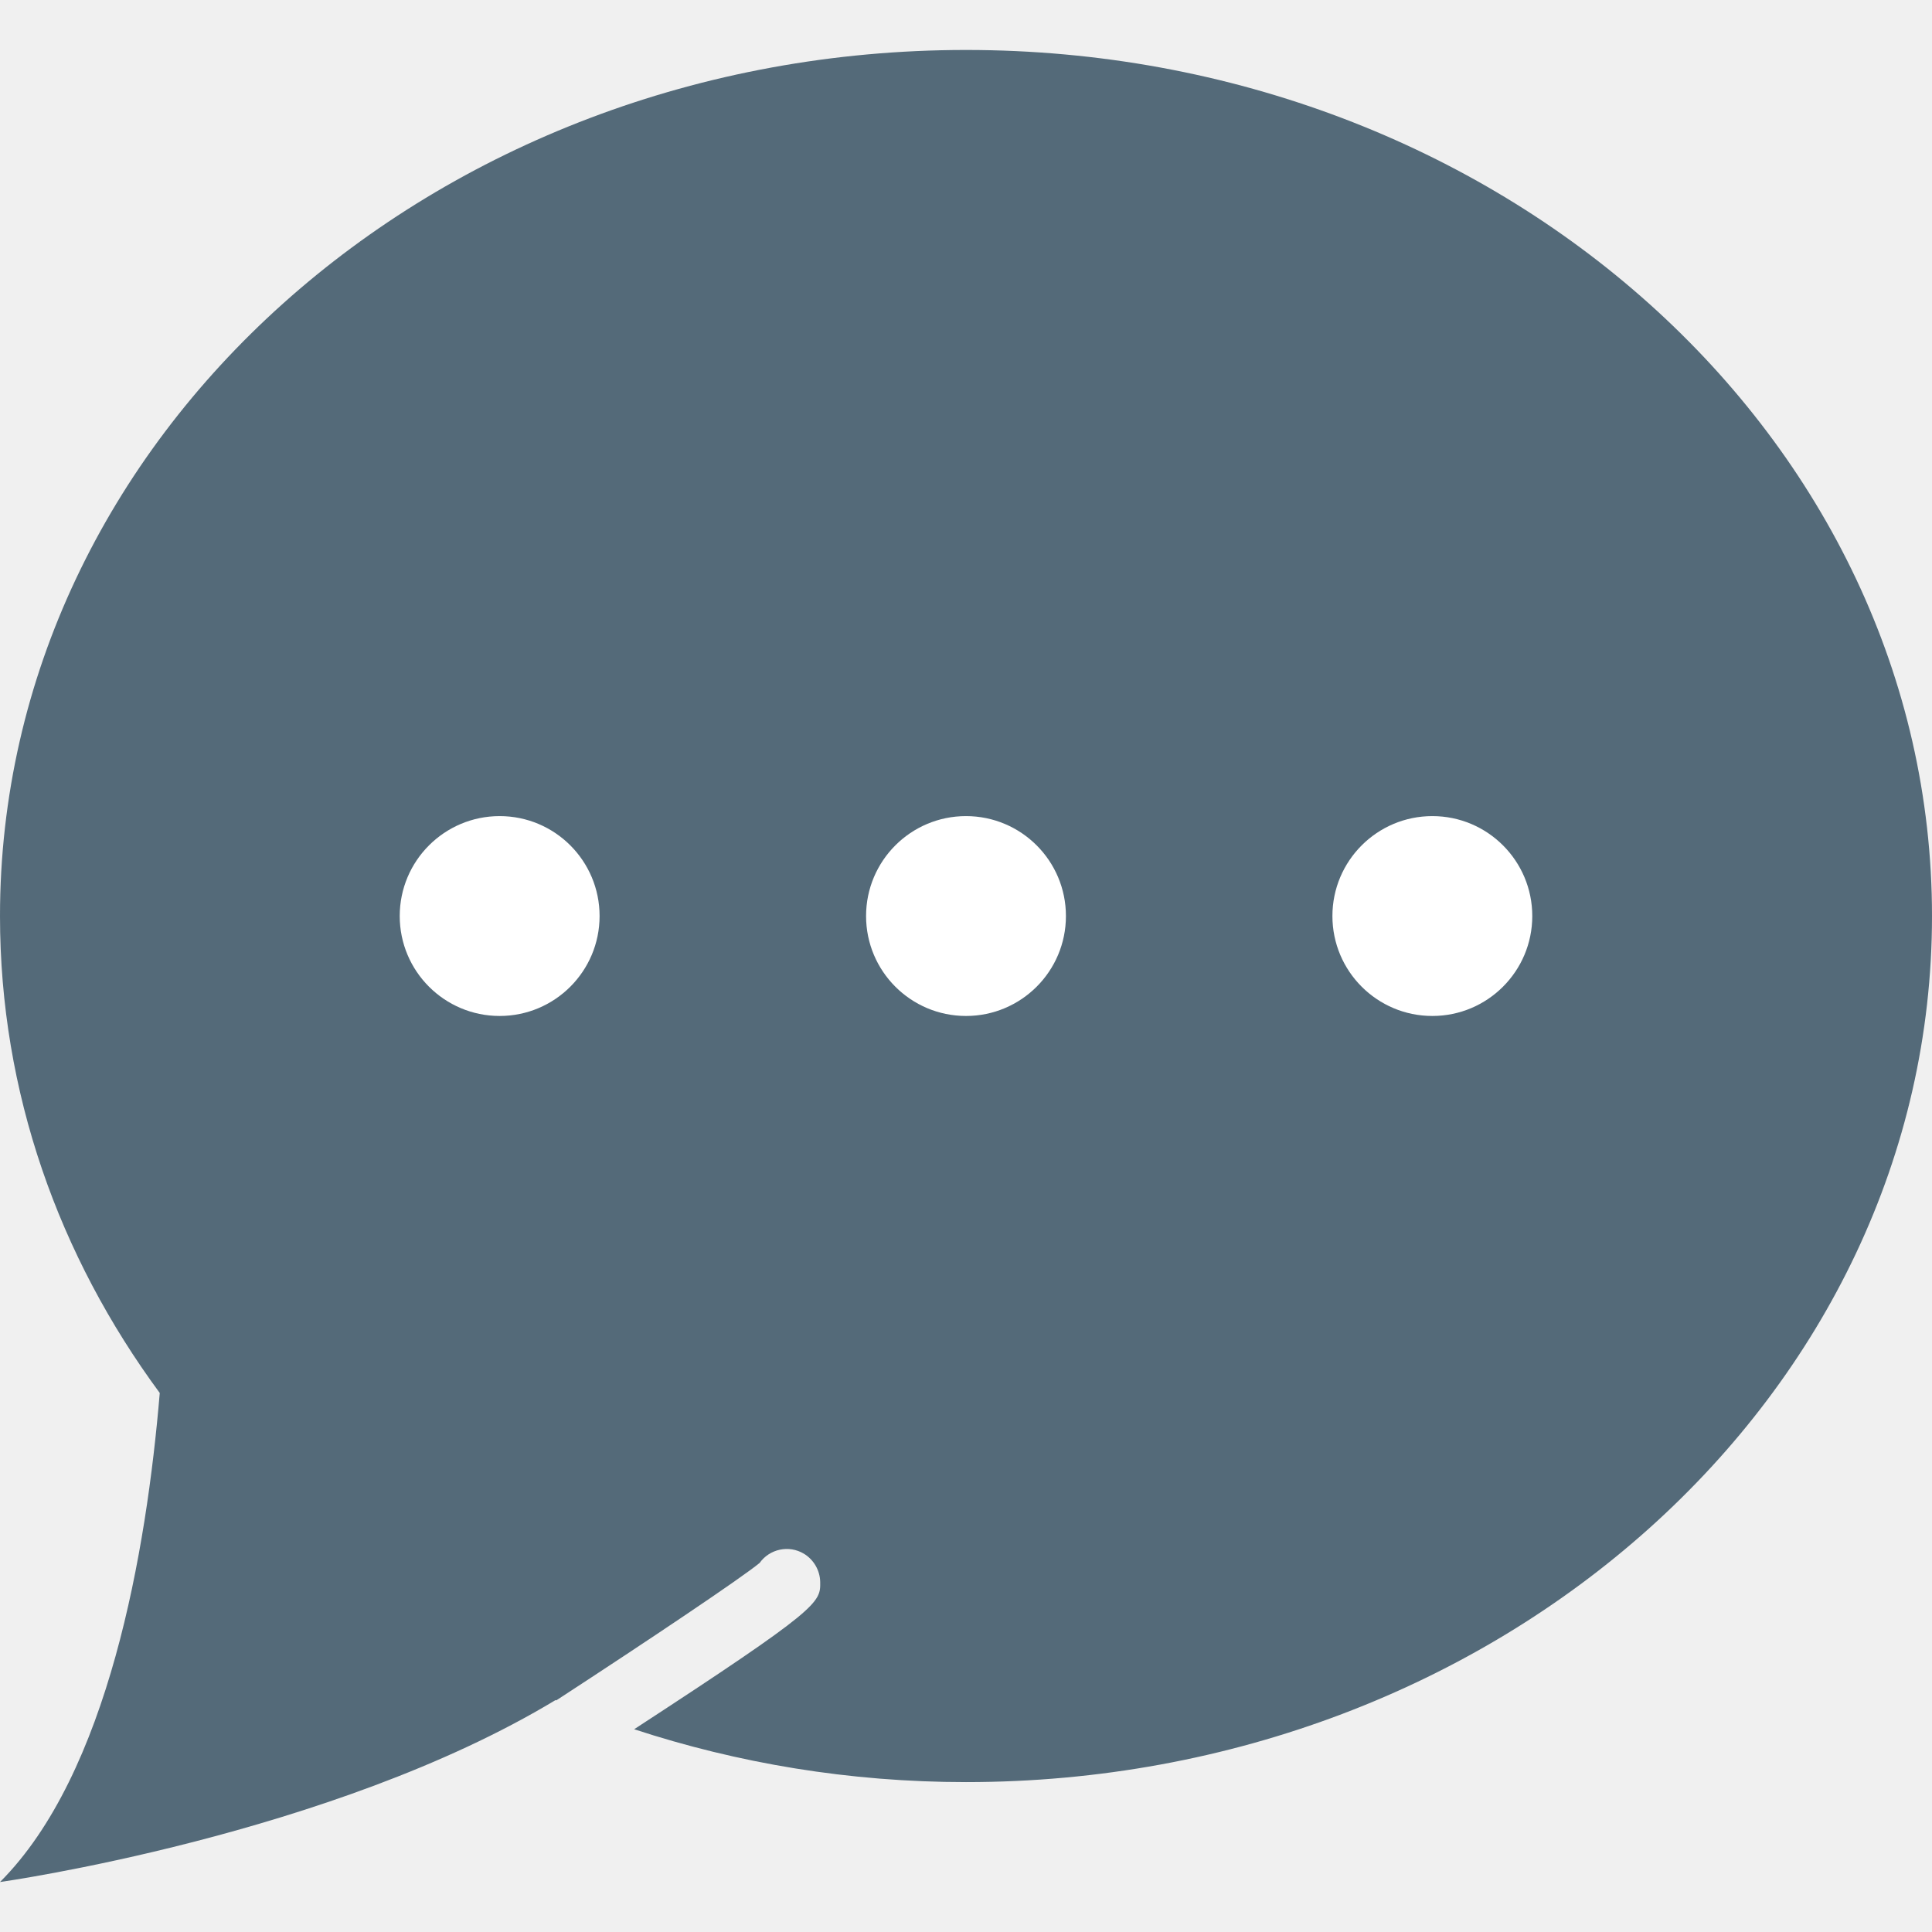
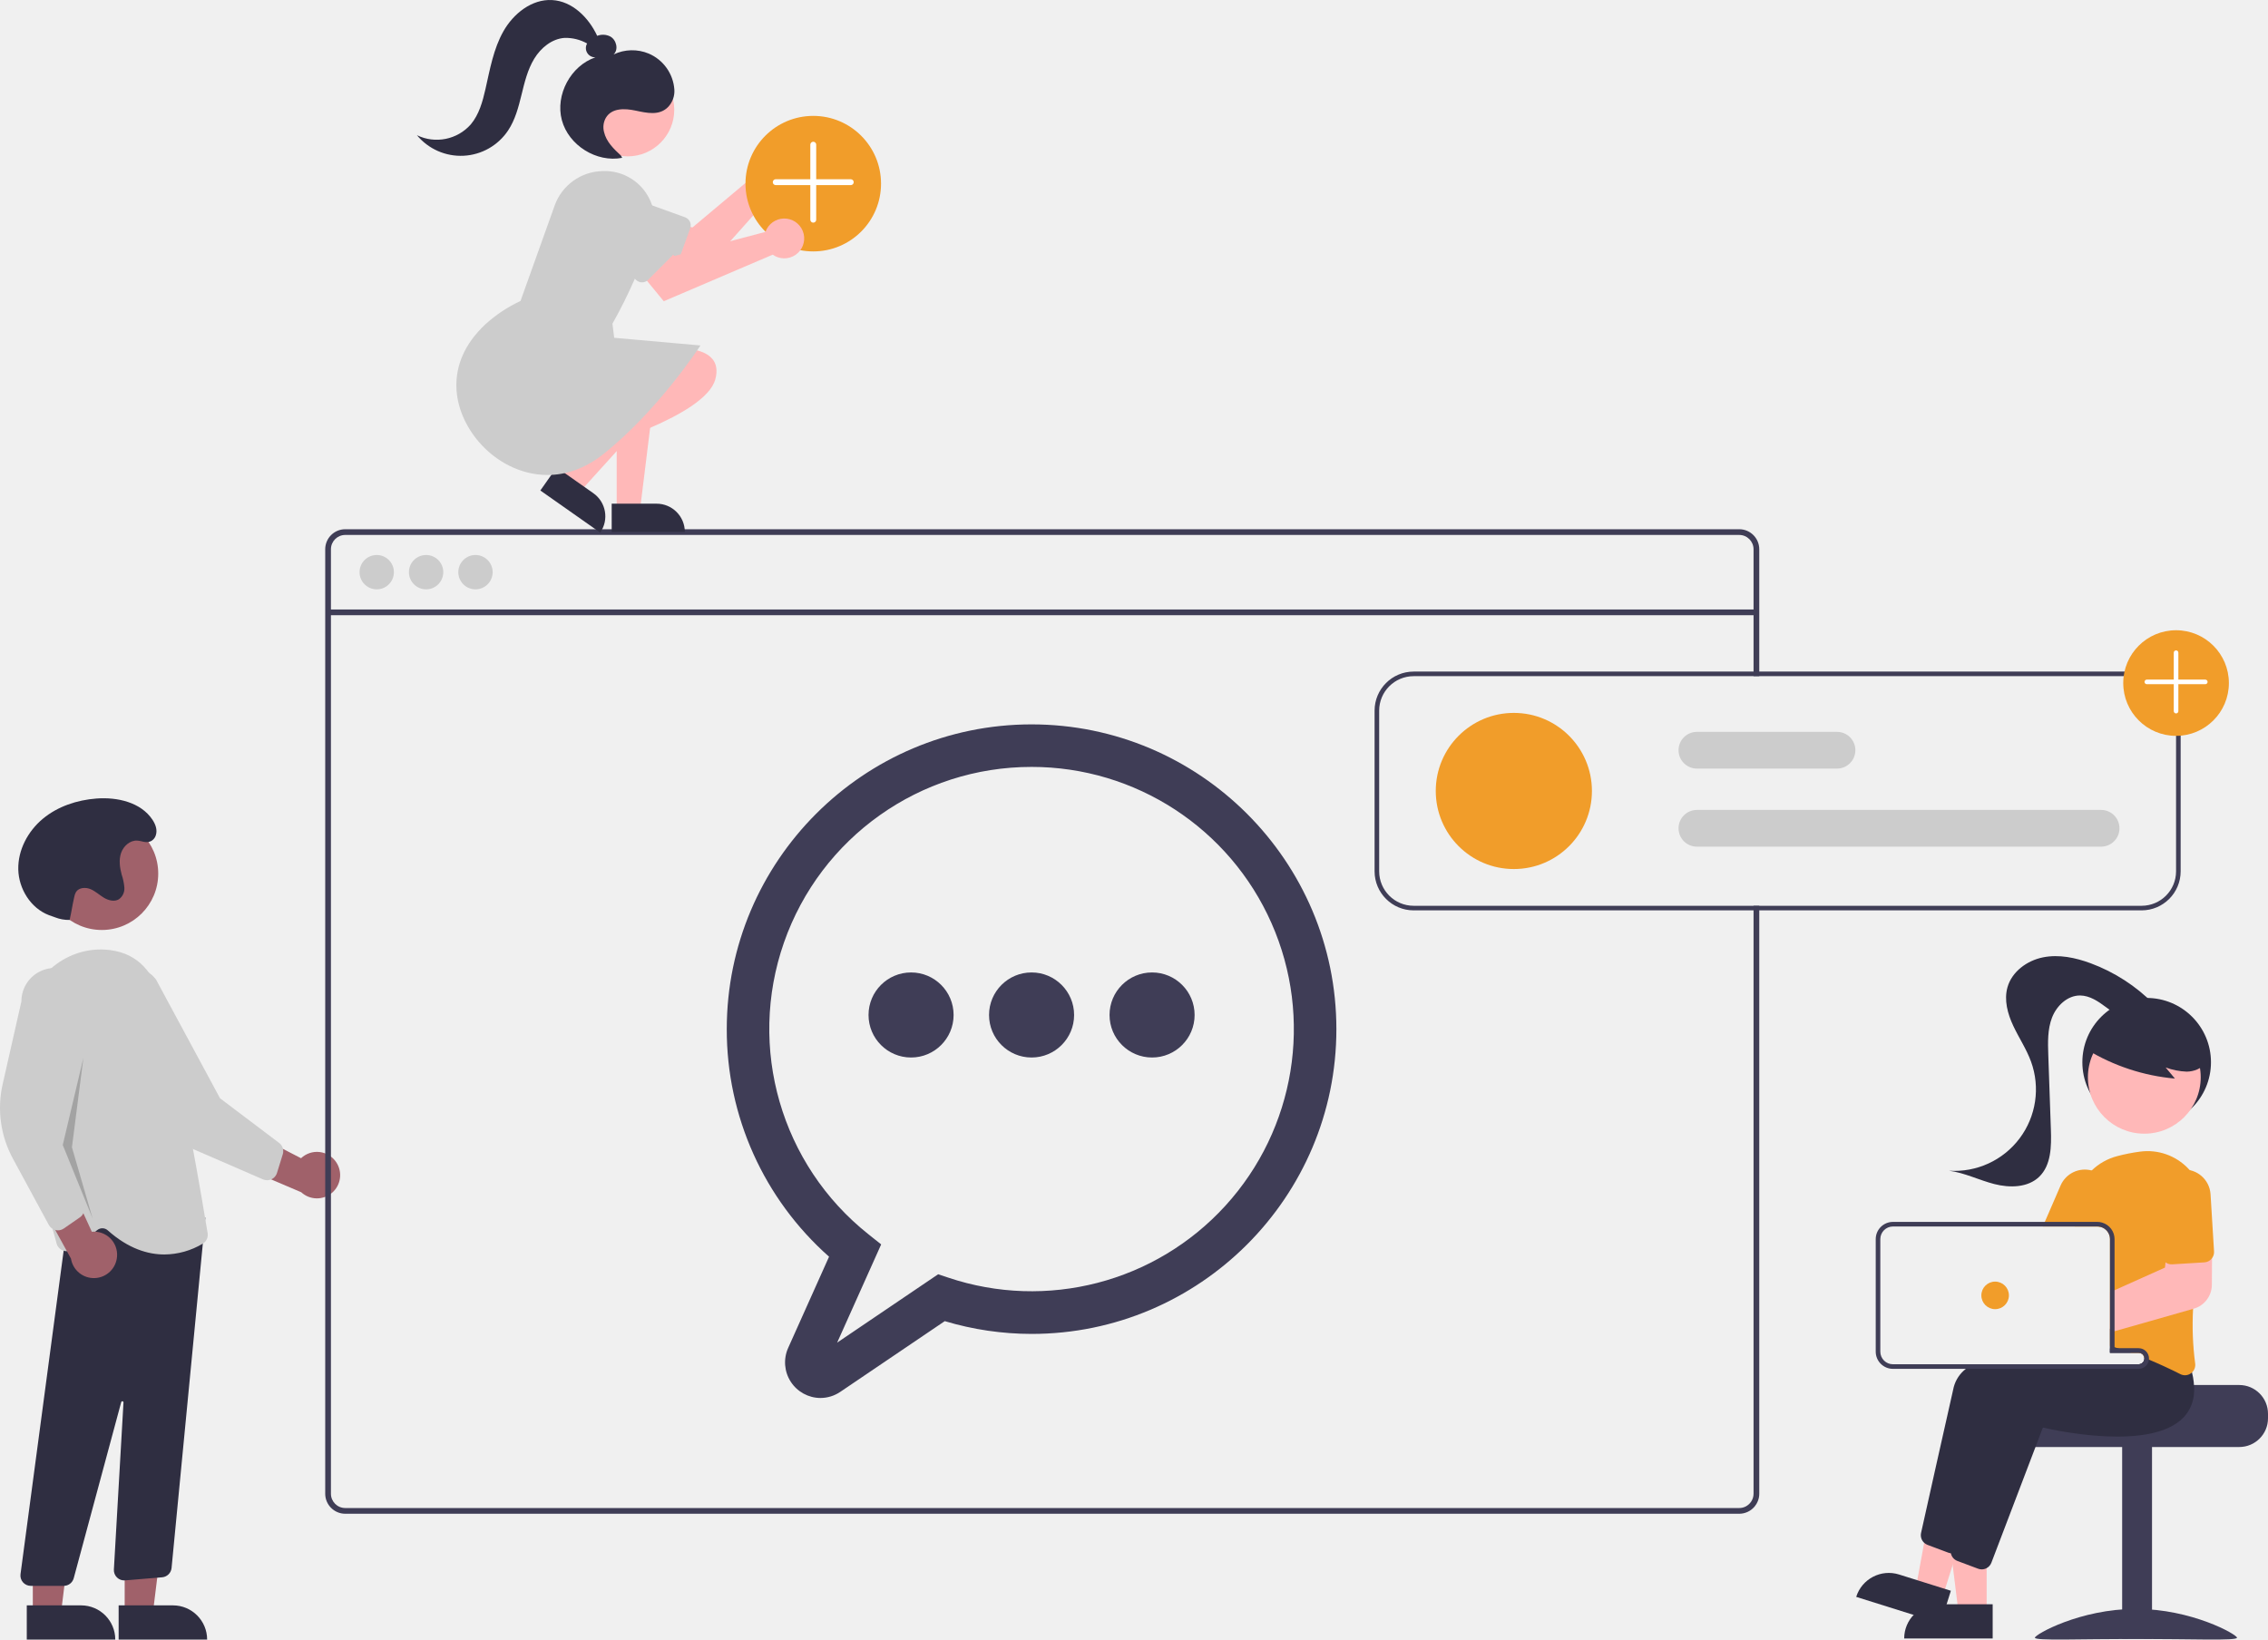
- <svg xmlns="http://www.w3.org/2000/svg" version="1.1" id="Capa_1" x="0px" y="0px" viewBox="0 0 58 58" style="enable-background:new 0 0 58 58;" xml:space="preserve">
-   <g>
-     <path style="fill:#546A79;" d="M29,1.5c-16.016,0-29,11.641-29,26c0,5.292,1.768,10.211,4.796,14.318   C4.398,46.563,3.254,53.246,0,56.5c0,0,9.943-1.395,16.677-5.462c0.007,0.003,0.015,0.006,0.022,0.009   c2.764-1.801,5.532-3.656,6.105-4.126c0.3-0.421,0.879-0.548,1.33-0.277c0.296,0.178,0.483,0.503,0.489,0.848   c0.01,0.622-0.005,0.784-5.585,4.421C22.146,52.933,25.498,53.5,29,53.5c16.016,0,29-11.641,29-26S45.016,1.5,29,1.5z" />
-     <circle style="fill:#FFFFFF;" cx="15" cy="27.5" r="3" />
-     <circle style="fill:#FFFFFF;" cx="29" cy="27.5" r="3" />
-     <circle style="fill:#FFFFFF;" cx="43" cy="27.5" r="3" />
-   </g>
-   <g>
- </g>
-   <g>
- </g>
-   <g>
- </g>
-   <g>
- </g>
-   <g>
- </g>
-   <g>
- </g>
-   <g>
- </g>
-   <g>
- </g>
-   <g>
- </g>
-   <g>
- </g>
-   <g>
- </g>
-   <g>
- </g>
-   <g>
- </g>
-   <g>
- </g>
-   <g>
- </g>
+ <svg xmlns="http://www.w3.org/2000/svg" id="ae7a9edd-cd64-4e9d-bfd2-214d077cf3c5" data-name="Layer 1" width="987.587" height="714.028" viewBox="0 0 987.587 714.028">
+   <path d="M252.615,599.14a10.056,10.056,0,0,0-15.32-1.744l-31.754-16.39,1.974,18.464,29.852,12.734a10.11,10.11,0,0,0,15.249-13.064Z" transform="translate(-106.2065 -92.98608)" fill="#a0616a" />
+   <path d="M224.395,606.572a4.505,4.505,0,0,1-3.669.039L190.564,593.527a46.373,46.373,0,0,1-23.462-22.698l-15.857-33.471a14.497,14.497,0,1,1,22.901-17.781l27.873,51.714,25.737,19.442a4.515,4.515,0,0,1,1.587,4.921l-2.526,8.159a4.506,4.506,0,0,1-1.524,2.211A4.455,4.455,0,0,1,224.395,606.572Z" transform="translate(-106.2065 -92.98608)" fill="#ccc" />
+   <circle cx="44.34" cy="380.447" r="24.561" fill="#a0616a" />
+   <polygon points="54.289 702.644 66.548 702.643 72.381 655.355 54.286 655.356 54.289 702.644" fill="#a0616a" />
+   <path d="M157.868,792.126h38.531a0,0,0,0,1,0,0V807.013a0,0,0,0,1,0,0H172.755a14.887,14.887,0,0,1-14.887-14.887v0A0,0,0,0,1,157.868,792.126Z" transform="translate(248.097 1506.145) rotate(179.9974)" fill="#2f2e41" />
+   <polygon points="14.289 702.644 26.548 702.643 32.381 655.355 14.286 655.356 14.289 702.644" fill="#a0616a" />
+   <path d="M117.868,792.126h38.531a0,0,0,0,1,0,0V807.013a0,0,0,0,1,0,0H132.755a14.887,14.887,0,0,1-14.887-14.887v0a0,0,0,0,1,0,0Z" transform="translate(168.097 1506.147) rotate(179.9974)" fill="#2f2e41" />
+   <path d="M116.214,782.094a4.499,4.499,0,0,1-1.075-3.559l21.465-160.985,53.329,9.057,5.691-3.415L180.906,775.936a4.512,4.512,0,0,1-4.096,3.964l-16.148,1.346a4.499,4.499,0,0,1-4.866-4.742l4.181-72.742a.5.5,0,0,0-.982-.16l-20.683,76.7a4.508,4.508,0,0,1-4.345,3.329H119.6A4.498,4.498,0,0,1,116.214,782.094Z" transform="translate(-106.2065 -92.98608)" fill="#2f2e41" />
+   <path d="M153.147,628.819a3.533,3.533,0,0,0-4.516-.188l-10.662,8.293a4.496,4.496,0,0,1-7.087-2.307c-5.23-18.315-17.078-64.418-14.159-96.866,1.655-18.393,17.537-32.371,35.405-31.198,12.216.814,20.252,7.861,23.886,20.944,8.923,32.122,18.728,91.044,20.603,102.53a4.48,4.48,0,0,1-2.136,4.589,32.939,32.939,0,0,1-16.692,4.697C170.669,639.313,162.132,636.834,153.147,628.819Z" transform="translate(-106.2065 -92.98608)" fill="#ccc" />
+   <path d="M157.17,640.245a10.056,10.056,0,0,0-10.979-10.827l-14.872-32.493-9.842,15.747,15.631,28.442a10.11,10.11,0,0,0,20.061-.869Z" transform="translate(-106.2065 -92.98608)" fill="#a0616a" />
+   <path d="M130.377,628.678a4.505,4.505,0,0,1-2.911-2.233L111.807,597.536a46.374,46.374,0,0,1-4.454-32.339l8.178-36.123a14.497,14.497,0,1,1,28.993.142l-9.981,57.893,8.254,31.181a4.515,4.515,0,0,1-1.789,4.852l-7.023,4.861a4.506,4.506,0,0,1-2.564.8A4.455,4.455,0,0,1,130.377,628.678Z" transform="translate(-106.2065 -92.98608)" fill="#ccc" />
+   <polygon points="36.325 460.644 27.325 498.644 40.325 530.644 31.325 499.644 36.325 460.644" opacity="0.2" />
+   <path d="M136.531,493.63a16.539,16.539,0,0,1-6.388-1.156c-.894-.345-1.822-.628-2.715-.973-7.882-3.045-13.074-11.439-13.26-19.886s4.189-16.646,10.685-22.05,14.91-8.177,23.335-8.819c9.075-.691,19.294,1.61,24.365,9.168,1.35,2.012,2.294,4.453,1.494,6.882a4.404,4.404,0,0,1-1.241,1.906c-2.265,2.015-4.522.5-6.831.366-3.173-.184-6.023,2.385-7.048,5.394s-.573,6.322.254,9.391a23.459,23.459,0,0,1,1.183,5.71,5.741,5.741,0,0,1-2.379,5.055c-1.983,1.199-4.587.505-6.571-.692s-3.698-2.86-5.842-3.741-5.022-.685-6.27,1.267a6.935,6.935,0,0,0-.793,2.289c-1.118,5.095-.861,4.795-1.98,9.89Z" transform="translate(-106.2065 -92.98608)" fill="#2f2e41" />
+   <path d="M863.54,323.466h-607a8.728,8.728,0,0,0-8.72,8.72v411.32a8.728,8.728,0,0,0,8.72,8.72h607a8.712,8.712,0,0,0,6.63-3.06,2.04,2.04,0,0,0,.19-.24,8.165,8.165,0,0,0,1.25-2.11,8.499,8.499,0,0,0,.66-3.31v-256.05h-2.49v256.05a6.179,6.179,0,0,1-1.03,3.42,6.453,6.453,0,0,1-2.36,2.12,6.182,6.182,0,0,1-2.85.69h-607a6.238,6.238,0,0,1-6.23-6.23v-411.32a6.238,6.238,0,0,1,6.23-6.23h607a6.239,6.239,0,0,1,6.24,6.23v55.27H872.27v-55.27A8.729,8.729,0,0,0,863.54,323.466Z" transform="translate(-106.2065 -92.98608)" fill="#3f3d56" />
+   <rect x="142.855" y="265.433" width="621.957" height="2.493" fill="#3f3d56" />
+   <circle cx="164.044" cy="249.18" r="7.478" fill="#ccc" />
+   <circle cx="185.544" cy="249.18" r="7.478" fill="#ccc" />
+   <circle cx="207.045" cy="249.18" r="7.478" fill="#ccc" />
+   <path d="M463.463,701.81a15.479,15.479,0,0,1-14.066-21.782l17.816-39.75a131.986,131.986,0,0,1-44.541-99.096c0-73.185,59.541-132.727,132.727-132.727s132.727,59.542,132.727,132.727S628.584,673.91,555.398,673.91a131.985,131.985,0,0,1-37.798-5.567l-45.47,30.782A15.433,15.433,0,0,1,463.463,701.81ZM555.398,426.976a114.141,114.141,0,0,0-71.106,203.479l5.613,4.476-19.17,42.773,43.991-29.782,4.344,1.459A114.175,114.175,0,1,0,555.398,426.976Z" transform="translate(-106.2065 -92.98608)" fill="#3f3d56" />
+   <circle cx="449.192" cy="442.024" r="18.52" fill="#3f3d56" />
+   <circle cx="396.718" cy="442.024" r="18.52" fill="#3f3d56" />
+   <circle cx="501.665" cy="442.024" r="18.52" fill="#3f3d56" />
+   <path d="M1021.118,461.708h-176a8,8,0,1,1,0-16h176a8,8,0,0,1,0,16Z" transform="translate(-106.2065 -92.98608)" fill="#ccc" />
+   <path d="M906.118,427.708h-61a8,8,0,1,1,0-16h61a8,8,0,0,1,0,16Z" transform="translate(-106.2065 -92.98608)" fill="#ccc" />
+   <circle cx="659.195" cy="344.47" r="34" fill="#f19d2a" />
+   <path d="M1038.76,385.456h-317a17.024,17.024,0,0,0-17,17v70a17.024,17.024,0,0,0,17,17h317a17.024,17.024,0,0,0,17-17v-70A17.024,17.024,0,0,0,1038.76,385.456Zm15,87a15.018,15.018,0,0,1-15,15h-317a15.018,15.018,0,0,1-15-15v-70a15.018,15.018,0,0,1,15-15h317a15.018,15.018,0,0,1,15,15Z" transform="translate(-106.2065 -92.98608)" fill="#3f3d56" />
+   <circle cx="947.554" cy="297.47" r="23" fill="#f19d2a" />
+   <path d="M1053.053,403.391a.996.996,0,0,1-.293-.707V377.228a1.0 1,0,1,1,2,0V402.684a1,1,0,0,1-1.707.707Z" transform="translate(-106.2065 -92.98608)" fill="#fff" />
+   <path d="M1040.325,390.663a1,1,0,0,1,.707-1.707h25.456a1.0 1,0,1,1,0,2h-25.456A.996.996,0,0,1,1040.325,390.663Z" transform="translate(-106.2065 -92.98608)" fill="#fff" />
+   <path d="M1081.294,696.163h-48.01c0,1.38-49.48,2.5-49.48,2.5a12.86,12.86,0,0,0-2.11,2,12.41,12.41,0,0,0-2.9,8v2a12.505,12.505,0,0,0,12.5,12.5h90a12.511,12.511,0,0,0,12.5-12.5v-2A12.517,12.517,0,0,0,1081.294,696.163Z" transform="translate(-106.2065 -92.98608)" fill="#3f3d56" />
+   <rect x="924.082" y="629.68" width="13" height="84" fill="#3f3d56" />
+   <path d="M1080.289,806.209c0,1.405-19.699.543-44,.543s-44,.861-44-.543,19.699-12.543,44-12.543S1080.289,804.805,1080.289,806.209Z" transform="translate(-106.2065 -92.98608)" fill="#3f3d56" />
+   <circle cx="934.753" cy="462.608" r="28" fill="#2f2e41" />
+   <polygon points="865.073 702.175 852.813 702.174 846.98 654.886 865.075 654.887 865.073 702.175" fill="#ffb8b8" />
+   <path d="M844.056,698.671h23.644a0,0,0,0,1,0,0v14.887a0,0,0,0,1,0,0H829.169a0,0,0,0,1,0,0v0A14.887,14.887,0,0,1,844.056,698.671Z" fill="#2f2e41" />
+   <polygon points="845.935 695.332 834.238 691.661 842.83 644.796 860.094 650.214 845.935 695.332" fill="#ffb8b8" />
+   <path d="M930.708,779.653H954.352a0,0,0,0,1,0,0v14.887a0,0,0,0,1,0,0H915.821a0,0,0,0,1,0,0v0A14.887,14.887,0,0,1,930.708,779.653Z" transform="translate(172.3638 -336.8571) rotate(17.42262)" fill="#2f2e41" />
+   <path d="M1048.46,687.965a37.872,37.872,0,0,0-1.52-7.02l-2.29-2.88-5.96-7.48-.26.01c-.44.02-2.271.12-5.1.34h-.03c-1.75.14-3.89.32-6.32.55-.64.07-1.31.13-2,.2v10.44h12.5a2.504,2.504,0,0,1,2.48,2.18c.01.11.02.21.02.32a2.501,2.501,0,0,1-2.5,2.5h-72.6a28.404,28.404,0,0,0-2.66,2,14.882,14.882,0,0,0-5.25,7.86c-4.24,18.64-11.97,53.4-14.25,63.61a4.538,4.538,0,0,0,1.35,4.28,4.436,4.436,0,0,0,1.47.91l9.02,3.38a4.792,4.792,0,0,0,1.15.27c.05,0,.09.01.14.01a2.614,2.614,0,0,0,.28.01,4.532,4.532,0,0,0,4.21-2.9l7.12-18.68,10.97-28.8,4.34-11.39c5.03,1.18,47.23,10.52,61.36-4.53a16.068,16.068,0,0,0,3.24-5.11A20.802,20.802,0,0,0,1048.46,687.965Z" transform="translate(-106.2065 -92.98608)" fill="#2f2e41" />
+   <path d="M1060.7,690.685c-.22-.89-.47-1.81-.76-2.74l-8.25-10.36-.26.01c-.52.03-2.99.16-6.78.47-4.3.36-10.31.94-17.06,1.85-.2.02-.41.05-.61.08-.66.09-1.33.18-2,.28v1.85h12.5a2.504,2.504,0,0,1,2.48,2.18c.01.11.02.21.02.32a2.501,2.501,0,0,1-2.5,2.5H993.3c-1.93.63-3.79,1.29-5.57,2-9.34,3.7-16.33,8.55-17.76,14.86-.48,2.12-1.01,4.45-1.57,6.93-2.08,9.22-4.61,20.51-6.9,30.77v.01c-.47,2.12-.94,4.18-1.39,6.18-1.91,8.6-3.53,15.89-4.39,19.72-.02.11-.04.21-.06.32v.02a4.667,4.667,0,0,0,.28,2.29l.01.01v.01a4.43,4.43,0,0,0,1.3,1.79,4.593,4.593,0,0,0,1.29.75l9.02,3.38a4.58,4.58,0,0,0,1.57.29,4.435,4.435,0,0,0,2.15-.55,4.501,4.501,0,0,0,2.06-2.35l19.42-50.96,3.01-7.91c5.03,1.18,47.23,10.51,61.36-4.53a16.891,16.891,0,0,0,4.48-11.07A29.687,29.687,0,0,0,1060.7,690.685Z" transform="translate(-106.2065 -92.98608)" fill="#2f2e41" />
+   <path d="M1059.59,602.465c-.16-.19-.33-.38-.51-.56a24.472,24.472,0,0,0-20.97-7.39,79.362,79.362,0,0,0-9.91,1.95,24.981,24.981,0,0,0-11.18,6.27,24.414,24.414,0,0,0-7.41,18.2c.04,1.37.05,2.77.03,4.19,0,.66-.01,1.33-.02,2h9.86a5.32,5.32,0,0,1,1.27.15,5.511,5.511,0,0,1,4.23,5.35v46.52c.67.19,1.34.38,2,.58.21.07.41.13.61.19.23.07.46.14.68.21q3.045.945,5.95,2h3.26a2.504,2.504,0,0,1,2.48,2.18c.68.27,1.34.54,1.99.81,2.31.96,4.5,1.92,6.51,2.85,2.71,1.24,5.12,2.42,7.14,3.45a4.587,4.587,0,0,0,2.05.5,4.404,4.404,0,0,0,2.6-.86,5.529,5.529,0,0,0,.45-.37,4.505,4.505,0,0,0,1.37-3.98,128.086,128.086,0,0,1-.9-23.7c.28-6.65.88-13.47,1.66-20.06.42-3.57.89-7.07,1.38-10.44.47-3.22.97-6.31,1.46-9.23A24.607,24.607,0,0,0,1059.59,602.465Z" transform="translate(-106.2065 -92.98608)" fill="#f19d2a" />
+   <path d="M1018.6,603.285a11.859,11.859,0,0,0-1.58-.55,11.499,11.499,0,0,0-13.54,6.53l-6.87,15.86-.86,2h23.73a5.32,5.32,0,0,1,1.27.15l.8-1.85,3.04-7.02A11.511,11.511,0,0,0,1018.6,603.285Z" transform="translate(-106.2065 -92.98608)" fill="#f19d2a" />
+   <circle cx="933.729" cy="469.16" r="24.561" fill="#ffb8b8" />
+   <path d="M1014.933,550.079a88.591,88.591,0,0,0,38.326,12.628l-4.04-4.841a29.688,29.688,0,0,0,9.171,1.821c3.13-.049,6.41-1.254,8.186-3.832a9.342,9.342,0,0,0,.625-8.63,17.694,17.694,0,0,0-5.566-6.96,33.139,33.139,0,0,0-30.844-5.512,19.806,19.806,0,0,0-9.212,5.909c-2.328,2.872-6.811,5.432-5.619,8.932Z" transform="translate(-106.2065 -92.98608)" fill="#2f2e41" />
+   <path d="M1044.066,530.258a75.485,75.485,0,0,0-27.463-17.759c-6.639-2.459-13.865-3.979-20.805-2.582s-13.504,6.198-15.44,13.008c-1.583,5.568.052,11.564,2.509,16.806s5.738,10.102,7.725,15.54a35.468,35.468,0,0,1-35.689,47.562c6.819.914,13.105,4.119,19.771,5.825s14.533,1.59,19.486-3.185c5.241-5.052,5.346-13.267,5.092-20.542q-.565-16.222-1.13-32.445c-.192-5.515-.356-11.208,1.633-16.356s6.716-9.656,12.235-9.609c4.183.035,7.884,2.569,11.239,5.068s6.904,5.165,11.071,5.536,8.923-2.711,8.611-6.883Z" transform="translate(-106.2065 -92.98608)" fill="#2f2e41" />
+   <path d="M1064.21,632.505l-14.02.38-1.02,9.85-.23,2.28-21.96,9.86-2,.9v17.53l2-.57,6.32-1.8h.03l27.84-7.93.32-.09a10.879,10.879,0,0,0,7.86-10.35l.07-11.63.06-8.57Z" transform="translate(-106.2065 -92.98608)" fill="#ffb8b8" />
+   <path d="M1068.77,613.025a11.502,11.502,0,0,0-22.96,1.41l1.53,24.96a4.486,4.486,0,0,0,1.83,3.34,4.435,4.435,0,0,0,2.94.87l10.72-.66,3.25-.2a4.385,4.385,0,0,0,3.1-1.51,3.137,3.137,0,0,0,.24-.3,4.469,4.469,0,0,0,.88-2.96Z" transform="translate(-106.2065 -92.98608)" fill="#f19d2a" />
+   <path d="M1028.27,680.125h-1.29v-.13c-.66.09-1.33.18-2,.28v1.85h9.24Q1031.31,681.075,1028.27,680.125Zm0,0h-1.29v-.13c-.66.09-1.33.18-2,.28v1.85h9.24Q1031.31,681.075,1028.27,680.125Zm9.21,0h-10.5v-47.5a7.511,7.511,0,0,0-5.43-7.2,7.051,7.051,0,0,0-2.07-.3h-89a7.509,7.509,0,0,0-7.5,7.5v49a7.503,7.503,0,0,0,7.5,7.5h107a4.505,4.505,0,0,0,4.47-4.01,3.903,3.903,0,0,0,.03-.49A4.507,4.507,0,0,0,1037.48,680.125Zm2.5,4.5a2.501,2.501,0,0,1-2.5,2.5h-107a5.503,5.503,0,0,1-5.5-5.5v-49a5.503,5.503,0,0,1,5.5-5.5h89a5.32,5.32,0,0,1,1.27.15,5.511,5.511,0,0,1,4.23,5.35v49.5h12.5a2.504,2.504,0,0,1,2.48,2.18C1039.97,684.415,1039.98,684.515,1039.98,684.625Zm-11.71-4.5h-1.29v-.13c-.66.09-1.33.18-2,.28v1.85h9.24Q1031.31,681.075,1028.27,680.125Z" transform="translate(-106.2065 -92.98608)" fill="#3f3d56" />
+   <circle cx="868.77" cy="564.141" r="6" fill="#f19d2a" />
+   <path d="M439.06,164.354a8.701,8.701,0,0,0,.041,1.37l-31.402,26.354-9.364-3.391-6.964,13.464,20.474,9.745,34.33-38.524a8.676,8.676,0,1,0-7.114-9.018Z" transform="translate(-106.2065 -92.98608)" fill="#ffb8b8" />
+   <path d="M396.945,208.609l-30.324-10.945a11.159,11.159,0,1,1,7.577-20.993l30.324,10.945a3.719,3.719,0,0,1,2.236,4.761l-5.051,13.996a3.725,3.725,0,0,1-4.762,2.236Z" transform="translate(-106.2065 -92.98608)" fill="#ccc" />
+   <polygon points="268.53 222.252 278.664 222.251 283.485 183.161 268.528 183.162 268.53 222.252" fill="#ffb8b8" />
+   <path d="M372.565,312.342h31.851a0,0,0,0,1,0,0v12.306a0,0,0,0,1,0,0H384.871a12.306,12.306,0,0,1-12.306-12.306v0A0,0,0,0,1,372.565,312.342Z" transform="translate(670.7879 543.9854) rotate(179.9974)" fill="#2f2e41" />
+   <polygon points="243.484 209.16 251.774 214.989 278.202 185.786 265.967 177.184 243.484 209.16" fill="#ffb8b8" />
+   <path d="M342.143,304.569h31.851a0,0,0,0,1,0,0v12.306a0,0,0,0,1,0,0H354.448a12.306,12.306,0,0,1-12.306-12.306v0a0,0,0,0,1,0,0Z" transform="translate(366.0605 677.8653) rotate(-144.8891)" fill="#2f2e41" />
+   <path d="M396.912,244.822s25.291-2.984,20.751,13.428-55.121,30.585-55.121,30.585Z" transform="translate(-106.2065 -92.98608)" fill="#ffb8b8" />
+   <circle cx="273.298" cy="47.794" r="20.303" fill="#ffb8b8" />
+   <path d="M314.757,285.474c-11.553-13.452-15.595-34.098,2.828-51.269a60.725,60.725,0,0,1,15.28-10.147l14.849-41.525a22.628,22.628,0,0,1,20.911-15.042,21.655,21.655,0,0,1,21.007,13.509,18.796,18.796,0,0,1,.583,13.312,213.825,213.825,0,0,1-17.325,39.64l.768,6.142,37.532,3.336-.35.569c-.183.297-18.551,28.284-42.05,46.861-8.035,6.352-16.343,8.984-24.185,8.983C332.713,299.843,321.898,293.789,314.757,285.474Z" transform="translate(-106.2065 -92.98608)" fill="#ccc" />
+   <path d="M311.215,147.149c3.592-4.28,5.133-9.879,6.372-15.327,1.961-8.621,3.478-17.535,7.835-25.228,4.356-7.693,12.363-14.067,21.191-13.582,8.777.482,15.874,7.544,19.64,15.579a6.987,6.987,0,0,1,5.674.274c2.715,1.487,3.73,5.712,1.47,7.828a18.757,18.757,0,0,1,15.274-.381,18.463,18.463,0,0,1,11.184,15.668,10.066,10.066,0,0,1-2.676,7.552c-3.895,4.01-9.405,2.627-14.304,1.605-4.627-.965-10.263-1.225-12.87,3.183a8.263,8.263,0,0,0-.804,6.039c.999,4.401,4.257,7.467,7.418,10.401l.517.96c-11.162,2.177-23.35-5.446-26.278-16.435s3.851-23.665,14.616-27.331h0a4.025,4.025,0,0,1-3.614-6.032,19.136,19.136,0,0,0-9.767-2.437c-5.56.365-10.372,4.323-13.266,9.085-2.894,4.762-4.204,10.289-5.532,15.701-1.327,5.412-2.764,10.928-5.858,15.562a24.765,24.765,0,0,1-39.678,2.035A19.764,19.764,0,0,0,311.215,147.149Z" transform="translate(-106.2065 -92.98608)" fill="#2f2e41" />
+   <circle cx="354.129" cy="79.982" r="29.512" fill="#f19d2a" />
+   <path d="M459.428,189.565a1.278,1.278,0,0,1-.376-.907v-32.663a1.283,1.283,0,0,1,2.566,0v32.663a1.283,1.283,0,0,1-2.19.907Z" transform="translate(-106.2065 -92.98608)" fill="#fff" />
+   <path d="M443.096,173.234a1.283,1.283,0,0,1,.907-2.19h32.663a1.283,1.283,0,1,1,0,2.566h-32.663A1.278,1.278,0,0,1,443.096,173.234Z" transform="translate(-106.2065 -92.98608)" fill="#fff" />
+   <path d="M440.077,192.707a8.703,8.703,0,0,0-.545,1.257l-39.626,10.508-7.035-7.049-12.026,9.227,14.39,17.523,47.449-20.279a8.676,8.676,0,1,0-2.606-11.187Z" transform="translate(-106.2065 -92.98608)" fill="#ffb8b8" />
+   <path d="M383.146,214.865l-22.796-22.796A11.159,11.159,0,1,1,376.131,176.287l22.796,22.796a3.719,3.719,0,0,1,0,5.26l-10.521,10.522a3.725,3.725,0,0,1-5.261,0Z" transform="translate(-106.2065 -92.98608)" fill="#ccc" />
</svg>
